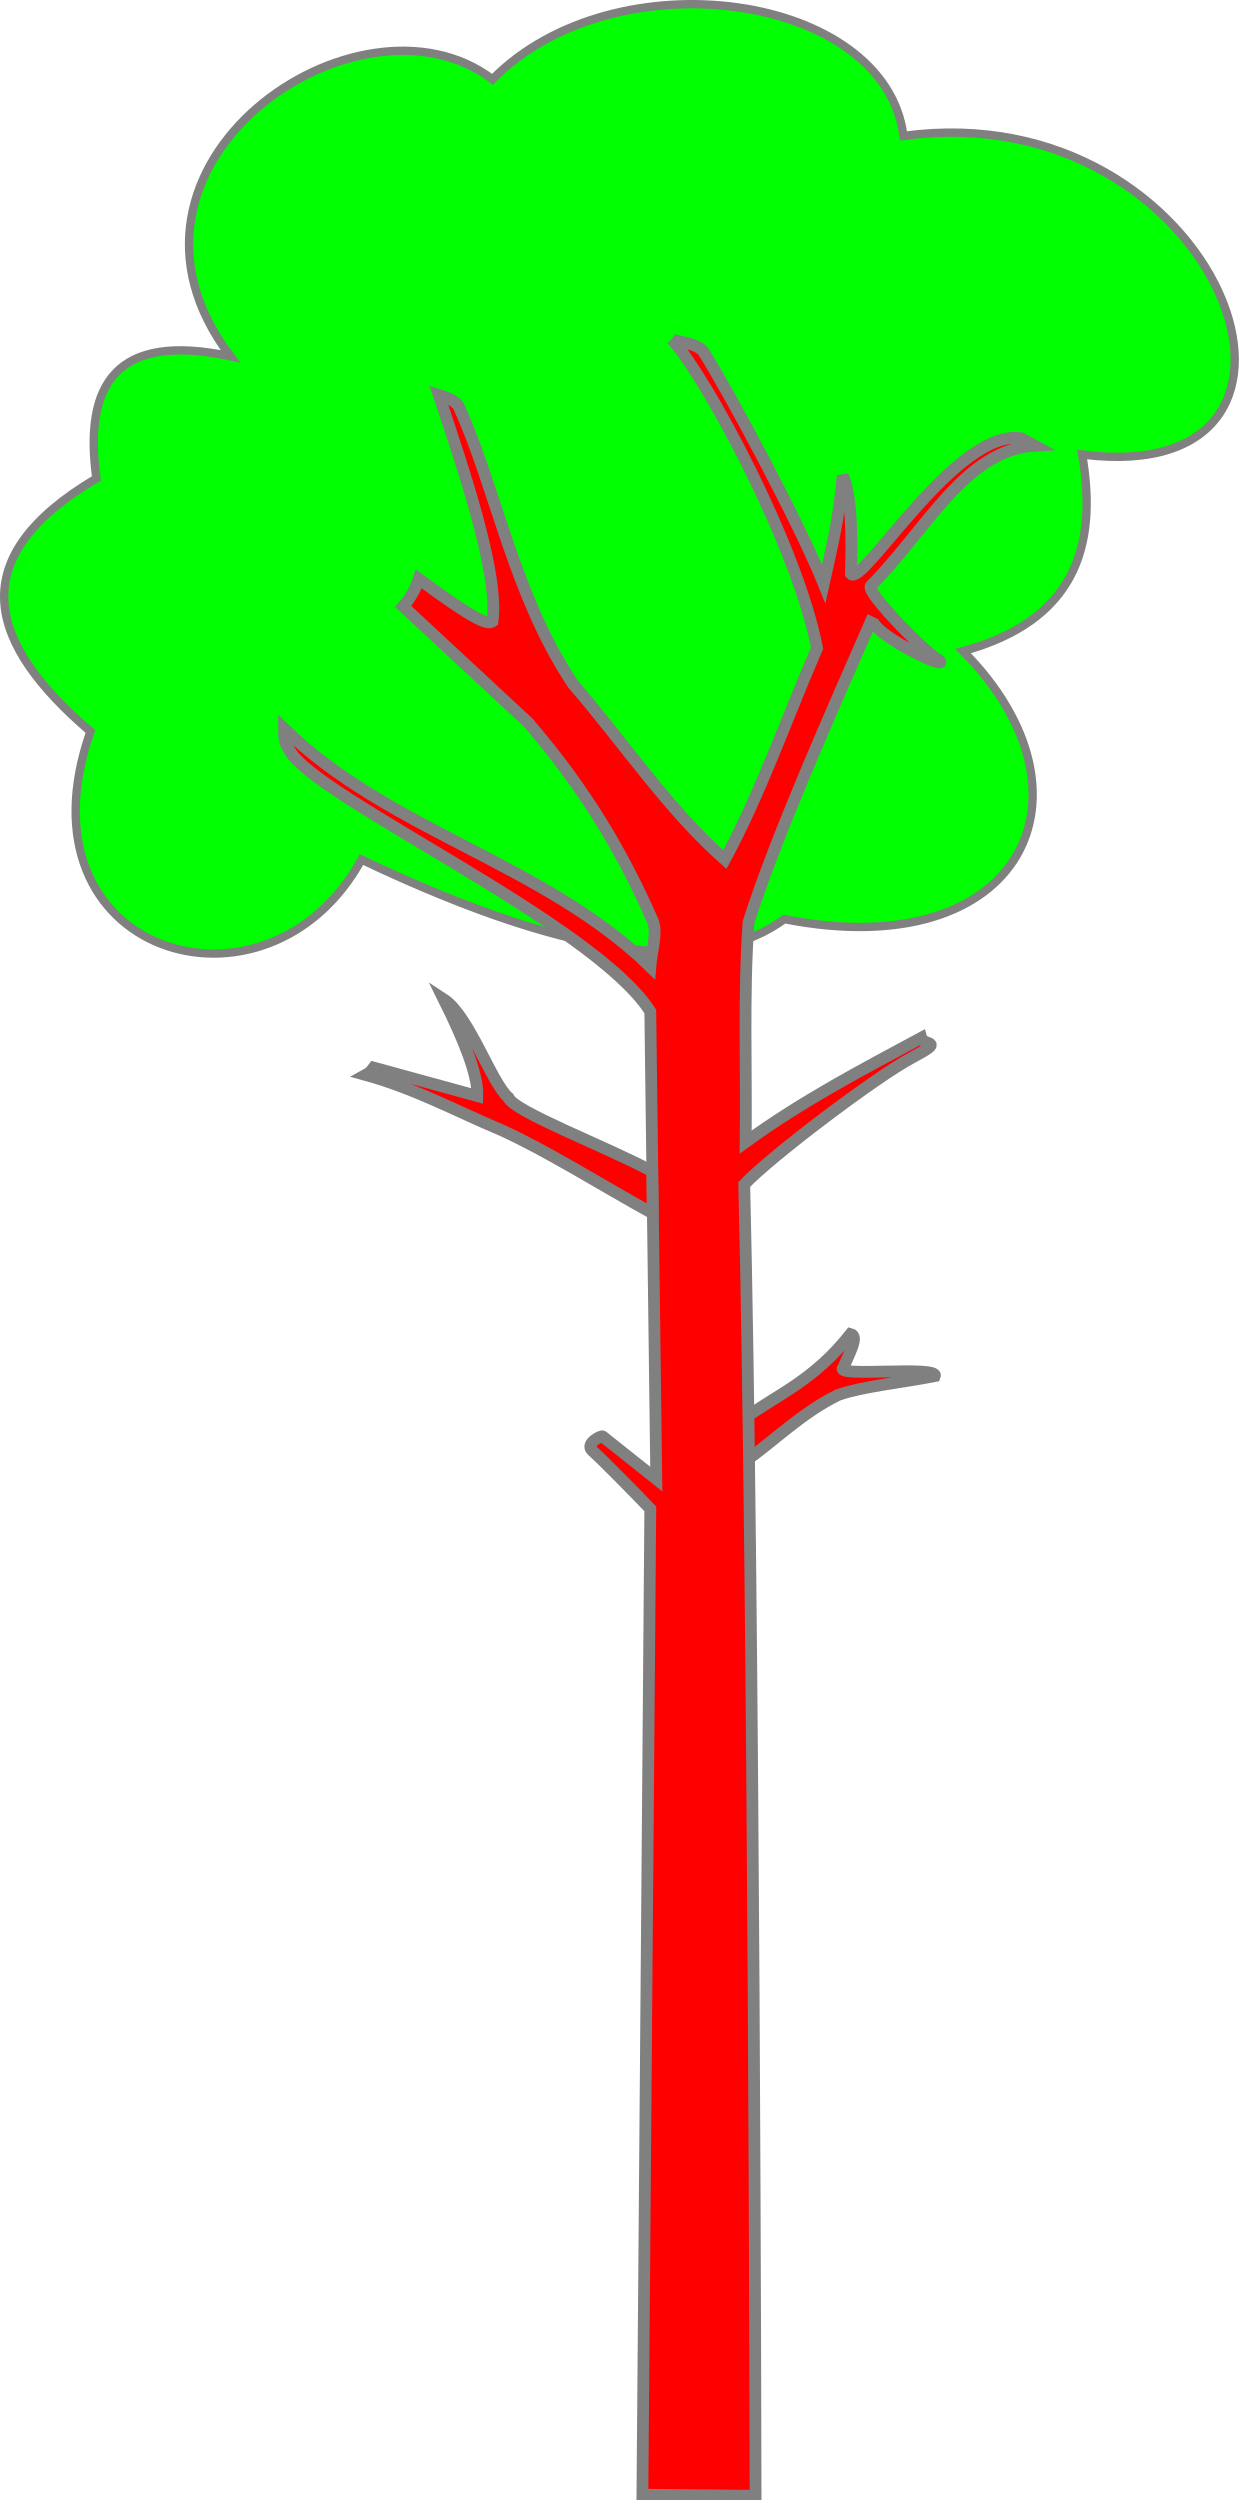
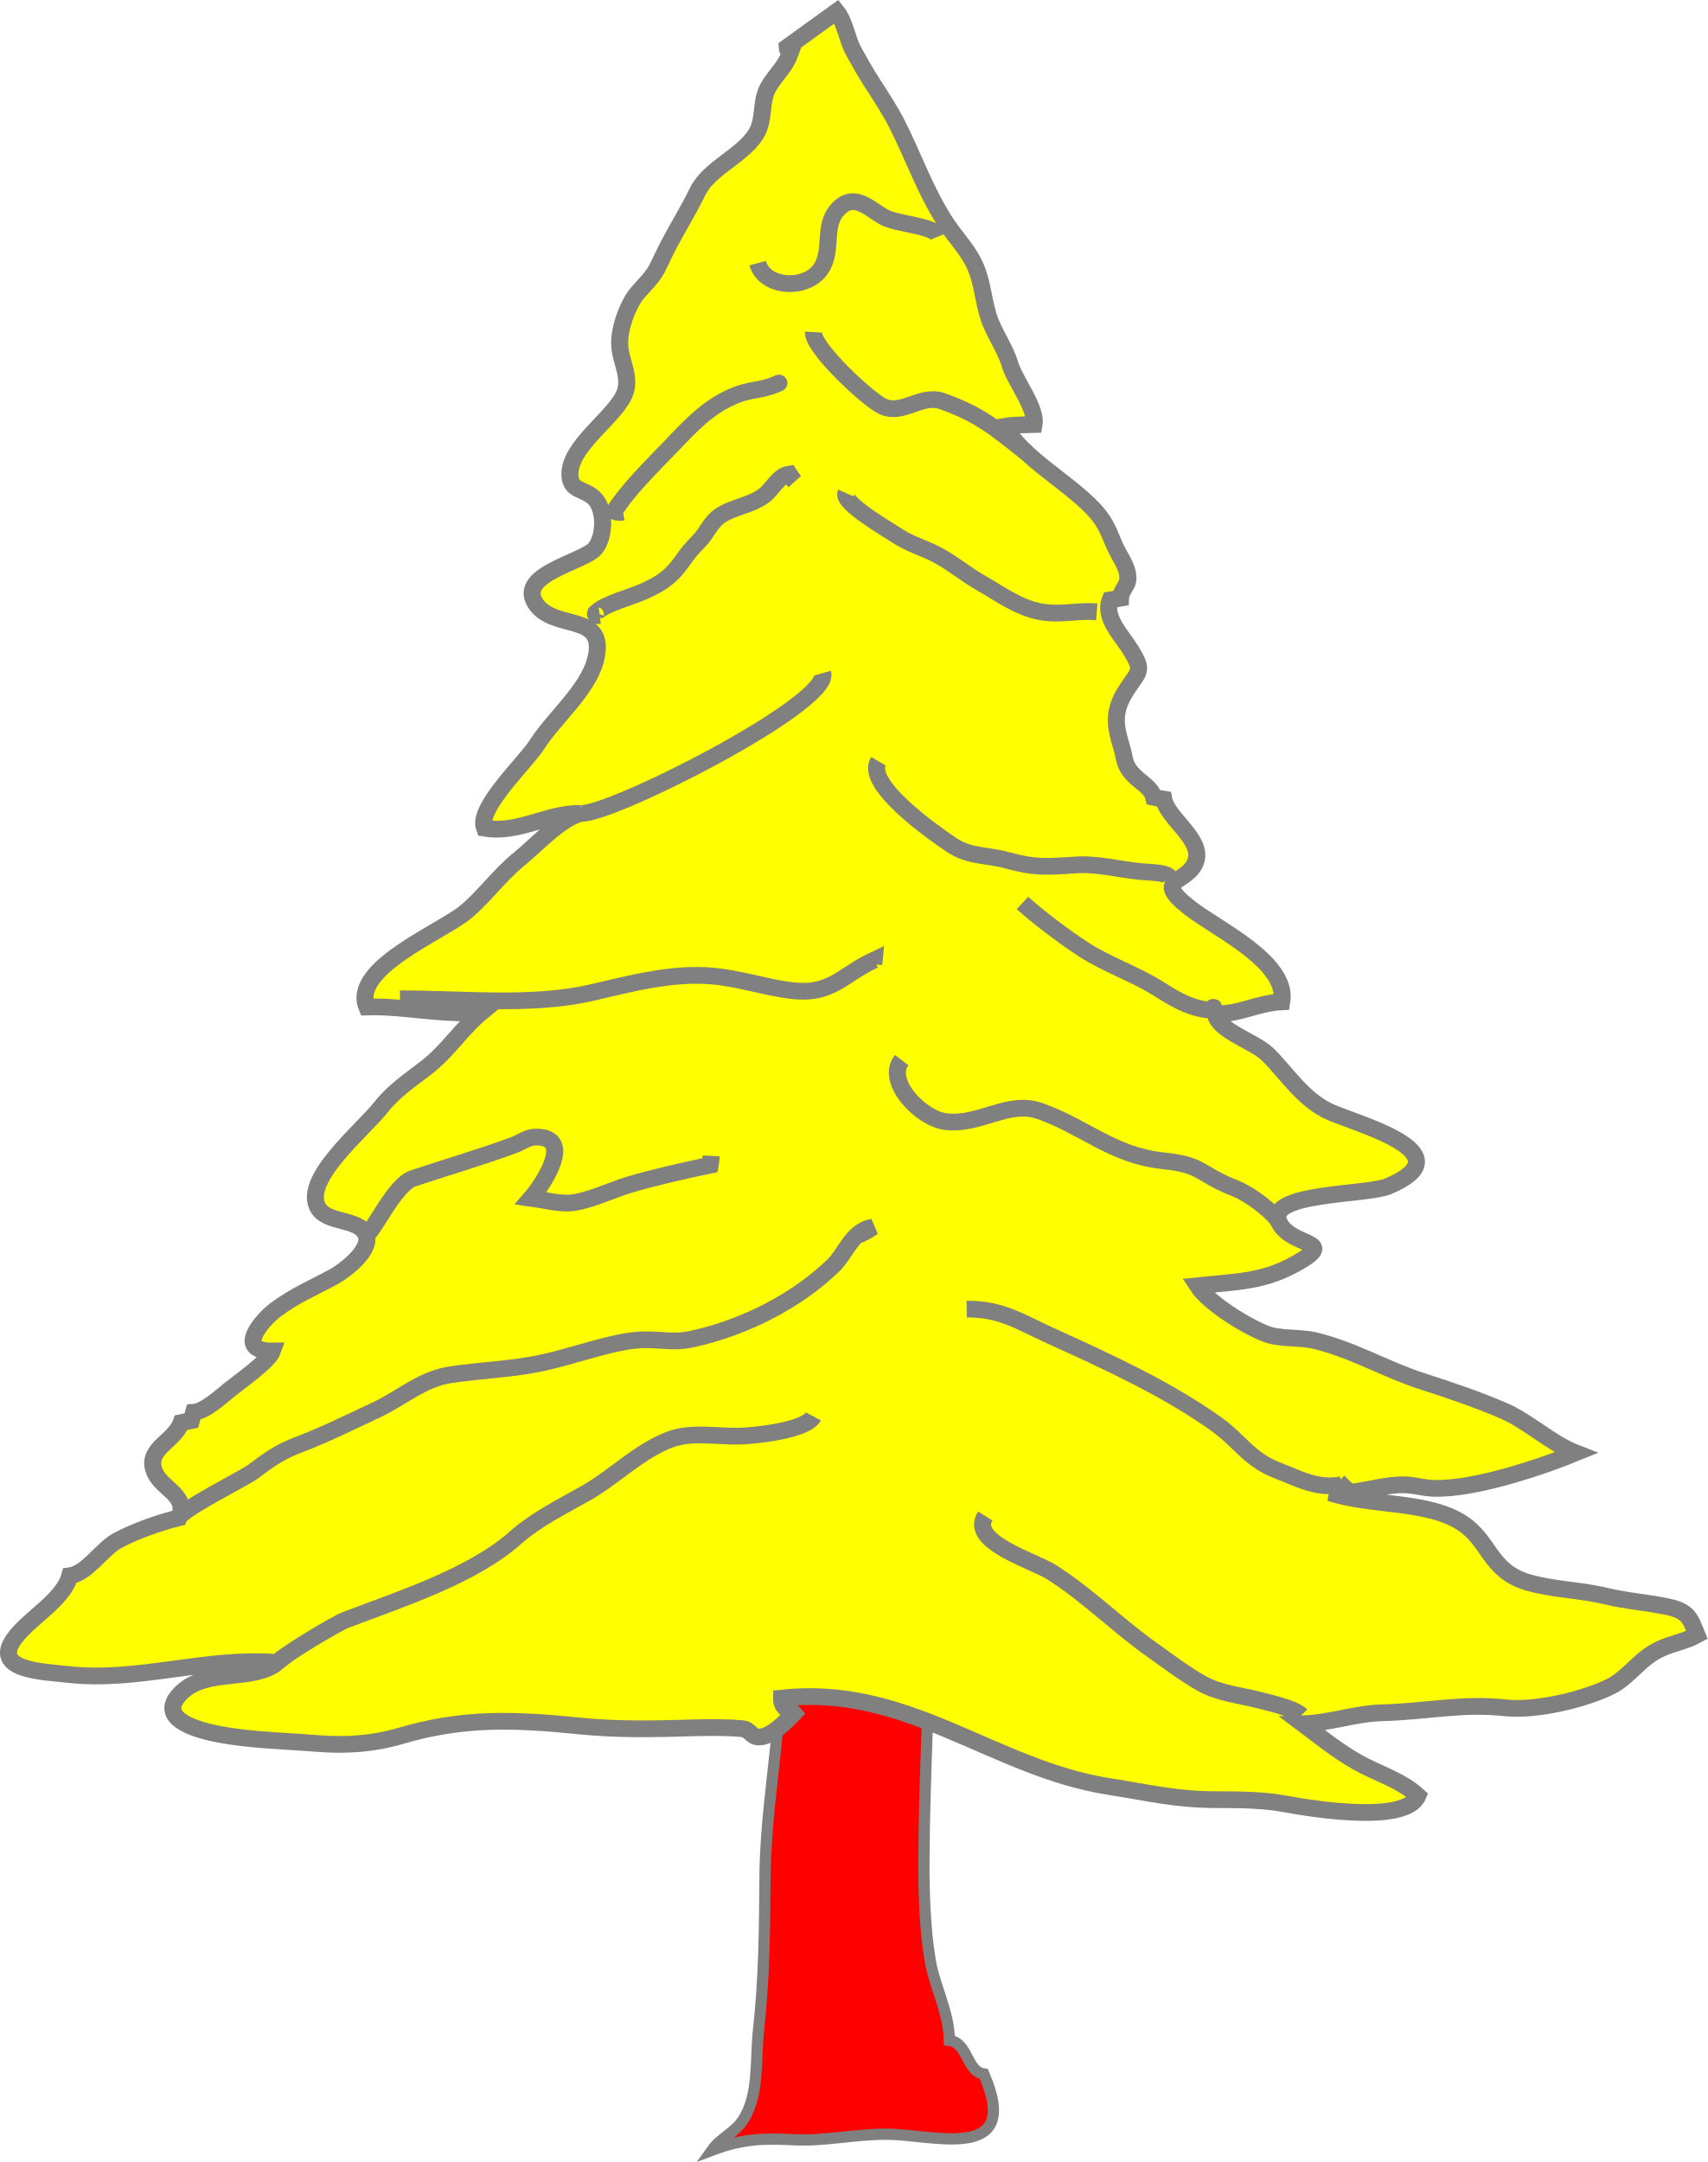
- <svg xmlns="http://www.w3.org/2000/svg" id="svg2" height="599.606" width="297.144" version="1.0">
-   <defs id="defs4" />
-   <g transform="translate(-217.5969,-244.7671)" id="leaved">
-     <path d="m 272.857,330.219 c -34.88,-45.92 30.927,-90.756 62.857,-66.429 29.38,-29.862 94.2,-20.735 98.571,13.571 76.09,-10.418 111.331,85.07 42.857,76.429 3.896,22.424 -2.079,39.913 -28.571,47.143 34.012,34.242 14.298,75.513 -42.857,64.286 -17.291,12.626 -48.003,11.125 -101.429,-14.286 -22.552,41.197 -83.835,22.97 -65,-30.714 -24.613,-21.074 -30.93,-41.539 1.429,-60.714 -3.104,-22.716 4.824,-35.09 32.143,-29.286 z" style="fill:#00ff00;fill-rule:evenodd;stroke:#808080;stroke-width:2;stroke-linecap:butt;stroke-linejoin:miter;stroke-miterlimit:4;stroke-dasharray:none;stroke-opacity:1" id="path1884" />
-   </g>
-   <g style="display:inline;fill:#ff0000" id="layer2">
-     <g style="stroke-width:2.828;stroke-dasharray:none;fill-opacity:1;stroke-miterlimit:4;fill:#ff0000" id="trunked">
-       <path d="M178.081 340.531C178.081 340.531 178.383 350.754 178.383 350.754C185.917 345.366 192.32 338.847 200.985 334.591C206.378 332.606 216.474 331.561 224.219 330.045C225.289 327.453 199.814 330.397 202.248 328.025C203.67 324.65 206.086 320.461 204.016 319.944C195.048 331.285 186.555 334.33 178.081 340.531C178.081 340.531 178.081 340.531 178.081 340.531" style="stroke-linejoin:miter;stroke-opacity:1;fill-rule:evenodd;fill-opacity:1;stroke:#808080;stroke-linecap:butt;stroke-miterlimit:4;stroke-dasharray:none;stroke-width:2.828;fill:#ff0000" id="path1890" />
-       <path d="M161.125 81.315C169.521 90.673 191.185 130.797 195.968 155.44C188.637 172.394 182.374 190.404 173.843 206.159C160.288 194.231 149.549 178.082 137.406 164.034C123.041 142.422 118.983 117.052 109.906 97.253C108.684 95.768 106.93 95.321 105.25 94.753C110.493 110.614 119.81 137.339 118.125 149.034C117.053 149.774 114.639 149.362 100.437 138.847C99.649 141.28 98.428 143.483 96.687 145.44C96.687 145.44 126.687 173.315 126.687 173.315C140.406 189.268 149.426 204.522 156.687 221.159C157.615 224.148 156.246 228.287 155.968 231.878C130.64 207.157 93.129 199.201 68.125 174.753C68.12 178.36 68.603 178.395 69.437 179.972C75.397 191.238 142.412 221.308 155.968 242.597C155.968 242.597 157.406 354.753 157.406 354.753C157.406 354.753 144.562 344.534 144.562 344.534C144.405 344.115 140.189 346.247 142.031 347.909C144.989 350.579 152.244 358.011 155.968 361.878C155.968 361.878 154.077 598.339 154.077 598.339C154.077 598.339 181.218 598.597 181.218 598.597C181.218 598.597 180.892 381.316 178.5 284.097C184.418 277.722 210.043 258.273 218.812 253.628C226.939 249.323 221.545 250.947 220.968 248.909C206.921 256.489 192.891 263.736 178.843 273.909C179.082 256.332 178.282 238.736 179.531 221.159C186.258 200.079 199.582 170.353 209.343 147.972C207.424 151.49 228.464 161.387 225.25 158.315C223.415 157.981 207.884 142.453 208.812 140.597C222.17 127.121 231.505 107.922 248.125 106.878C248.125 106.878 244.875 105.128 244.875 105.128C229.415 102.673 206.901 140.788 204.093 137.659C204.379 127.735 204.2 118.828 202.125 114.097C201.267 124.384 199.331 131.995 197.562 140.003C191.925 125.953 175.116 94.513 168.812 84.503C167.383 82.233 162.201 82.006 161.125 81.315C161.125 81.315 161.125 81.315 161.125 81.315" style="stroke-linejoin:miter;stroke-opacity:1;fill-rule:evenodd;fill-opacity:1;stroke:#808080;stroke-linecap:butt;stroke-miterlimit:4;stroke-dasharray:none;stroke-width:2.828;fill:#ff0000" id="path1886" />
-       <path d="M156.538 291.028C156.538 291.028 156.412 280.927 156.412 280.927C145.199 274.903 123.244 266.63 121.941 263.249C117.848 259.73 112.513 243.593 106.41 239.637C111.251 249.386 114.677 257.814 114.491 262.87C114.491 262.87 89.616 256.052 89.616 256.052C89.17 256.641 88.815 257.23 87.722 257.82C99.592 261.101 109.372 266.474 120.047 270.952C131.217 275.988 144.373 284.334 156.538 291.028C156.538 291.028 156.538 291.028 156.538 291.028" style="stroke-linejoin:miter;stroke-opacity:1;fill-rule:evenodd;fill-opacity:1;stroke:#808080;stroke-linecap:butt;stroke-miterlimit:4;stroke-dasharray:none;stroke-width:2.828;fill:#ff0000" id="path1888" />
+ <svg xmlns="http://www.w3.org/2000/svg" version="1.0" id="Layer_1" width="242.724" height="307.316" viewBox="0 0 242.724 307.317" overflow="visible" enable-background="new 0 0 720 432" xml:space="preserve">
+   <defs id="defs5576">
+ 	
+ 	
+ 	
+ 	
+ 	
+ 	
+ 	
+ 	
+ 	
+ 	
+ 	
+ 	
+ 	
+ 	
+ 	
+ 	
+ 	
+ 
+ 	
+ 	
+ 	
+ 	
+ 	
+ 	
+ 	
+ 	
+ 	
+ 	
+ 	
+ 	
+ 	
+ 	
+ 	
+ 	
+ 	
+ 
+ 	
+ 	
+ 	
+ 	
+ 	
+ 	
+ 	
+ 	
+ 	
+ 	
+ 	
+ 	
+ 	
+ 	
+ 	
+ 	
+ 	
+ </defs>
+   <g id="g2252" transform="translate(-237.937,-94.3608)">
+     <g id="trunked">
+       <path style="fill:#ff0000;stroke:#808080;stroke-width:1.6" d="m 370.135,321.094 c 0.02,12.726 -0.808,25.219 -0.872,37.777 -0.02,4.45 0.159,9.858 0.9,14.191 0.628,3.674 2.673,7.354 2.726,11.321 2.715,0.409 2.398,4.422 4.891,4.776 5.546,12.735 -7.194,8.593 -13.766,8.566 -4.394,-0.02 -9,1.004 -13.047,0.797 -4.303,-0.217 -7.352,-0.211 -11.824,1.478 1.312,-1.842 3.242,-2.431 4.491,-4.42 2.226,-3.542 1.662,-8.489 2.126,-12.684 0.813,-7.348 0.863,-14.329 0.919,-21.797 0.05,-6.866 1.094,-13.841 1.717,-20.33 0.641,-6.702 0.03,-14.001 0.02,-20.769" id="path2202" />
+     </g>
+     <g transform="matrix(1,0,0,0.981087,-0.85664,9.66434)" id="leaved">
+       <path id="path2204" d="m 352.43,333.737 c -1.13,1.112 -3.63,4.19 -5.69,4.263 -1.162,0.04 -1.357,-1.106 -2.371,-1.204 -2.218,-0.216 -5.061,-0.189 -7.297,-0.121 -5.349,0.161 -10.593,0.274 -15.934,-0.281 -9.296,-0.968 -16.624,-1.212 -25.424,1.448 -3.771,1.14 -7.669,1.433 -11.822,1.091 -4.518,-0.37 -9.457,-0.467 -13.895,-1.322 -3.506,-0.675 -9.193,-2.367 -5.359,-6.113 3.578,-3.493 10.137,-1.441 13.566,-4.294 -10.149,-0.831 -19.752,2.84 -29.583,1.741 -3.817,-0.426 -11.115,-0.593 -7.764,-5.247 2.122,-2.946 6.928,-5.545 7.856,-9.061 2.476,-0.333 4.56,-3.889 6.807,-5.12 2.428,-1.328 5.979,-2.611 8.713,-3.294 1.381,-3.148 -2.287,-4.114 -3.379,-6.456 -1.616,-3.467 2.715,-4.492 3.703,-7.334 0.474,-0.1 0.947,-0.191 1.423,-0.284 0.109,-0.398 0.221,-0.799 0.336,-1.197 1.621,-0.116 3.956,-2.337 5.112,-3.278 1.645,-1.337 5.608,-4.176 6.098,-5.604 -5.501,0.07 -1.341,-4.601 0.362,-5.907 2.783,-2.137 5.298,-3.173 8.257,-4.805 1.791,-0.99 5.472,-3.962 4.693,-6.063 -0.96,-2.593 -5.726,-1.565 -6.93,-4.171 -1.927,-4.169 6.481,-11.051 9.085,-14.43 1.75,-2.273 4.093,-3.876 6.404,-5.688 3.041,-2.387 4.937,-5.57 7.844,-8.022 -5.631,0.469 -10.997,-0.924 -16.303,-0.761 -2.253,-5.593 10.514,-10.796 14.029,-13.746 2.628,-2.206 4.769,-5.317 7.565,-7.63 2.417,-2 5.817,-5.829 8.773,-6.674 -4.718,-0.07 -8.778,2.985 -13.64,2.146 -1.132,-2.921 5.8,-9.455 7.45,-12.105 2.357,-3.781 7.233,-7.888 8.325,-12.262 1.781,-7.126 -5.981,-4.049 -8.575,-8.281 -2.548,-4.155 6.891,-5.916 8.51,-7.862 1.388,-1.665 1.479,-5.496 0.04,-7.134 -1.43,-1.624 -3.48,-1.061 -3.609,-3.419 -0.226,-4.229 6.16,-8.257 7.702,-11.743 1.004,-2.267 -0.302,-4.436 -0.578,-6.603 -0.298,-2.324 0.688,-5.268 1.856,-7.262 0.791,-1.349 2.551,-2.721 3.397,-4.404 0.611,-1.22 1.122,-2.41 1.757,-3.634 1.302,-2.515 2.698,-4.771 3.998,-7.495 1.639,-3.431 6.269,-5.117 8.276,-8.298 1.408,-2.233 0.501,-4.871 1.99,-7.198 1.122,-1.748 2.3,-2.789 2.955,-4.696 -0.317,-0.153 -0.476,-0.4 -0.487,-0.743 L 357.712,88 c 1.206,1.532 1.479,4.014 2.41,5.738 0.841,1.558 1.695,3.109 2.656,4.621 1.317,2.075 2.611,4.109 3.575,6.057 2.367,4.793 3.835,9.283 6.705,13.91 1.301,2.095 3.002,3.855 4.04,5.883 1.337,2.608 1.352,5.115 2.15,7.815 0.737,2.499 2.386,4.625 3.084,7.039 0.715,2.466 3.856,6.425 3.441,8.778 -1.35,0.04 -2.864,0.02 -4.197,0.261 2.664,4.669 8.997,8.013 12.718,12.063 1.825,1.99 2.122,3.438 3.071,5.512 0.718,1.575 1.95,3.053 1.72,4.788 -0.103,0.78 -0.972,1.479 -1.019,2.529 -0.489,0.08 -0.976,0.163 -1.463,0.25 -0.995,2.538 1.645,5.147 2.923,7.28 1.884,3.141 1.174,2.915 -0.667,5.864 -1.915,3.072 -1.568,5.102 -0.628,8.196 0.525,1.73 0.225,2.486 1.726,4.081 1.051,1.116 2.489,1.755 2.823,3.176 0.472,0.103 0.949,0.193 1.429,0.272 0.46,2.677 5.394,5.723 4.62,8.773 -0.914,3.598 -6.553,2.473 -0.966,6.947 3.951,3.165 14.057,7.874 13.127,13.647 -3.512,0.166 -6.071,1.86 -9.457,1.721 0.429,2.562 5.57,3.973 7.522,5.957 2.776,2.821 5.073,6.705 9.104,8.41 4.566,1.929 18.885,5.96 7.934,10.643 -3.09,1.319 -17.563,0.859 -15.465,5.242 1.753,3.662 8.637,2.44 2.254,6.017 -4.662,2.613 -8.352,2.551 -13.885,3.144 1.644,2.581 7.092,5.954 9.794,6.988 2,0.768 4.707,0.436 6.868,0.955 5.456,1.307 10.041,4.181 15.295,5.896 3.965,1.293 8.111,2.744 11.664,4.319 3.367,1.494 6.694,4.697 10.157,6.066 -4.704,1.965 -14.346,5.313 -20.148,5.128 -2.103,-0.07 -3.035,-0.668 -5.323,-0.48 -3.422,0.281 -5.937,1.379 -9.445,1.125 5.836,2.002 13.83,1.068 18.818,4.416 3.87,2.596 3.855,6.903 9.226,8.539 3.594,1.093 7.34,1.087 11.111,2.002 3.038,0.738 5.754,0.914 8.684,1.524 3.184,0.66 3.36,1.772 4.302,4.13 -1.601,0.905 -3.527,1.218 -5.225,2.019 -2.918,1.382 -4.454,4.121 -7.034,5.432 -3.708,1.883 -10.605,3.576 -14.945,3.097 -6.265,-0.69 -11.135,0.54 -17.554,0.716 -3.874,0.108 -7.383,1.484 -11.259,1.596 2.503,1.914 4.824,3.857 7.638,5.496 2.858,1.666 6.237,2.613 8.712,4.921 -1.688,4.106 -14.869,1.938 -18.662,1.224 -3.422,-0.646 -6.568,-0.637 -10.166,-0.65 -5.632,-0.02 -9.502,-1.021 -14.974,-1.888 -16.607,-2.632 -28.636,-14.861 -46.655,-12.821 -0.03,1.138 0.641,1.683 1.669,2.112 z" style="fill:#ffff00;stroke:#808080;stroke-width:2.423" />
+       <path id="path2206" d="m 372.244,120.567 c -0.656,-1.591 -5.953,-1.702 -7.847,-2.815 -2.227,-1.314 -4.388,-3.732 -6.702,-0.864 -1.94,2.406 -0.469,5.881 -2.272,8.47 -2.115,3.039 -7.949,2.716 -8.932,-0.904" style="fill:none;stroke:#808080;stroke-width:2.422" />
+       <path id="path2208" d="m 354.415,134.445 c -0.132,2.295 7.793,9.804 9.859,10.77 2.816,1.321 5.453,-1.826 8.404,-0.777 5.532,1.963 7.922,4.201 12.112,7.555" style="fill:none;stroke:#808080;stroke-width:2.422" />
+       <path id="path2210" d="m 349.183,141.98 c -1.16,0.514 1.161,-0.527 0,0 -1.982,0.9 -3.654,0.752 -5.679,1.555 -3.997,1.584 -6.587,4.544 -9.229,7.349 -2.839,3.016 -6.115,6.235 -8.186,9.54 0.396,0.163 0.815,0.199 1.252,0.113" style="fill:none;stroke:#808080;stroke-width:2.422" />
+       <path id="path2212" d="m 351.773,156.095 c -0.311,-0.338 -0.582,-0.695 -0.813,-1.077 -1.503,0.235 -2.359,2.157 -3.519,3.073 -1.83,1.445 -4.479,1.707 -6.278,2.953 -1.421,0.986 -1.863,2.498 -3.021,3.695 -1.084,1.119 -1.477,1.592 -2.35,2.863 -1.51,2.195 -2.826,3.18 -5.412,4.377 -1.956,0.904 -5.543,1.777 -6.914,3.143 -0.116,0.33 0.07,0.465 0.573,0.402" style="fill:none;stroke:#808080;stroke-width:2.422" />
+       <path id="path2214" d="m 359.038,157.761 c -0.631,1.406 5.786,5.194 7.508,6.328 1.673,1.102 3.598,1.641 5.366,2.584 2.249,1.197 4.167,2.882 6.377,4.16 2.544,1.471 5.361,3.595 8.455,4.137 2.941,0.515 5.011,-0.221 7.95,0" style="fill:none;stroke:#808080;stroke-width:2.422" />
+       <path id="path2216" d="m 355.736,183.851 c 1.286,4.394 -30.378,20.73 -34.431,20.32" style="fill:none;stroke:#808080;stroke-width:2.422" />
+       <path id="path2218" d="m 363.659,196.619 c -2.024,3.383 8.024,10.524 10.451,12.169 2.529,1.709 4.937,1.367 7.845,2.186 3.964,1.113 5.654,0.949 9.821,0.668 2.916,-0.198 5.901,0.611 8.81,0.927 2.079,0.225 4.406,0.07 4.675,1.262" style="fill:none;stroke:#808080;stroke-width:2.422" />
+       <path id="path2220" d="m 384.13,217.159 c 2.069,1.901 5.68,4.735 8.696,6.737 3.304,2.193 7.271,3.522 10.649,5.696 1.983,1.275 4.069,2.611 6.615,3.007 1.729,0.271 0.865,-1.353 1.444,0.602" style="fill:none;stroke:#808080;stroke-width:2.422" />
+       <path id="path2222" d="m 420.631,263.454 c -0.849,-1.61 -4.321,-4.169 -6.149,-4.9 -5.529,-2.214 -4.522,-3.427 -10.388,-4.051 -7.151,-0.76 -11.236,-4.987 -17.528,-7.215 -4.464,-1.581 -8.469,2.105 -13.273,1.557 -3.64,-0.417 -8.711,-5.888 -6.331,-8.925" style="fill:none;stroke:#808080;stroke-width:2.422" />
+       <path id="path2224" d="m 295.647,231.039 c 8.764,-0.02 18.739,1.104 27.179,-0.876 5.54,-1.3 11.326,-2.923 17.153,-2.427 3.814,0.325 7.365,1.582 11.085,2.081 5.886,0.789 7.229,-2.113 11.983,-4.4 -0.02,0.209 -0.03,0.416 -0.05,0.625" style="fill:none;stroke:#808080;stroke-width:2.422" />
+       <path id="path2226" d="m 290.838,265.293 c 1.127,-0.643 4.013,-7.326 6.706,-8.245 4.803,-1.637 9.649,-3.05 14.374,-4.847 0.936,-0.357 1.885,-1.116 3.016,-1.132 5.638,-0.07 0.984,6.918 -0.664,8.858 1.732,0.238 3.803,0.812 5.539,0.695 2.468,-0.166 6.261,-2 8.445,-2.651 3.798,-1.133 7.591,-1.984 11.483,-2.834 0.08,-0.444 0.127,-0.891 0.148,-1.339" style="fill:none;stroke:#808080;stroke-width:2.422" />
+       <path id="path2228" d="m 264.233,306.221 c 0.431,-1.239 9.31,-5.753 10.423,-6.594 2.179,-1.647 3.699,-2.867 6.418,-3.913 3.944,-1.521 7.476,-3.334 11.284,-5.145 3.373,-1.607 6.474,-4.444 10.418,-5.051 4.445,-0.688 8.776,-0.77 13.259,-1.775 3.707,-0.832 7.275,-2.142 10.984,-2.905 4.836,-0.993 6.551,0.309 10.195,-0.51 7.625,-1.713 14.974,-5.633 20.084,-10.708 1.695,-1.682 2.653,-5.016 5.559,-5.502 -0.754,0.542 -1.587,0.989 -2.5,1.338" style="fill:none;stroke:#808080;stroke-width:2.422" />
+       <path id="path2230" d="m 278.206,327.203 c 0.526,-0.844 8.302,-5.625 9.738,-6.177 7.946,-3.065 18.05,-6.419 24.053,-11.848 3.038,-2.747 6.469,-4.427 10.131,-6.548 3.961,-2.295 7.579,-6.099 11.938,-7.751 3.211,-1.215 6.989,-0.308 10.377,-0.494 2.194,-0.12 8.903,-0.851 9.973,-2.839" style="fill:none;stroke:#808080;stroke-width:2.422" />
+       <path id="path2232" d="m 376.206,276.003 c 4.901,-0.07 7.675,1.899 11.938,3.869 8.095,3.74 16.657,7.747 23.631,12.857 3.216,2.358 4.599,5.066 8.524,6.61 3.002,1.178 5.705,2.784 9.198,2.107 -0.154,-0.153 -0.311,-0.306 -0.465,-0.46" style="fill:none;stroke:#808080;stroke-width:2.422" />
+       <path id="path2234" d="m 423.748,334.848 c -0.953,-0.994 -4.324,-1.763 -6.024,-2.21 -2.8,-0.738 -5.483,-0.943 -7.974,-2.322 -2.451,-1.361 -4.858,-3.265 -7.112,-4.884 -5.021,-3.613 -9.183,-7.962 -14.401,-11.34 -2.452,-1.586 -11.787,-4.374 -9.392,-8.111" style="fill:none;stroke:#808080;stroke-width:2.422" />
    </g>
  </g>
</svg>
